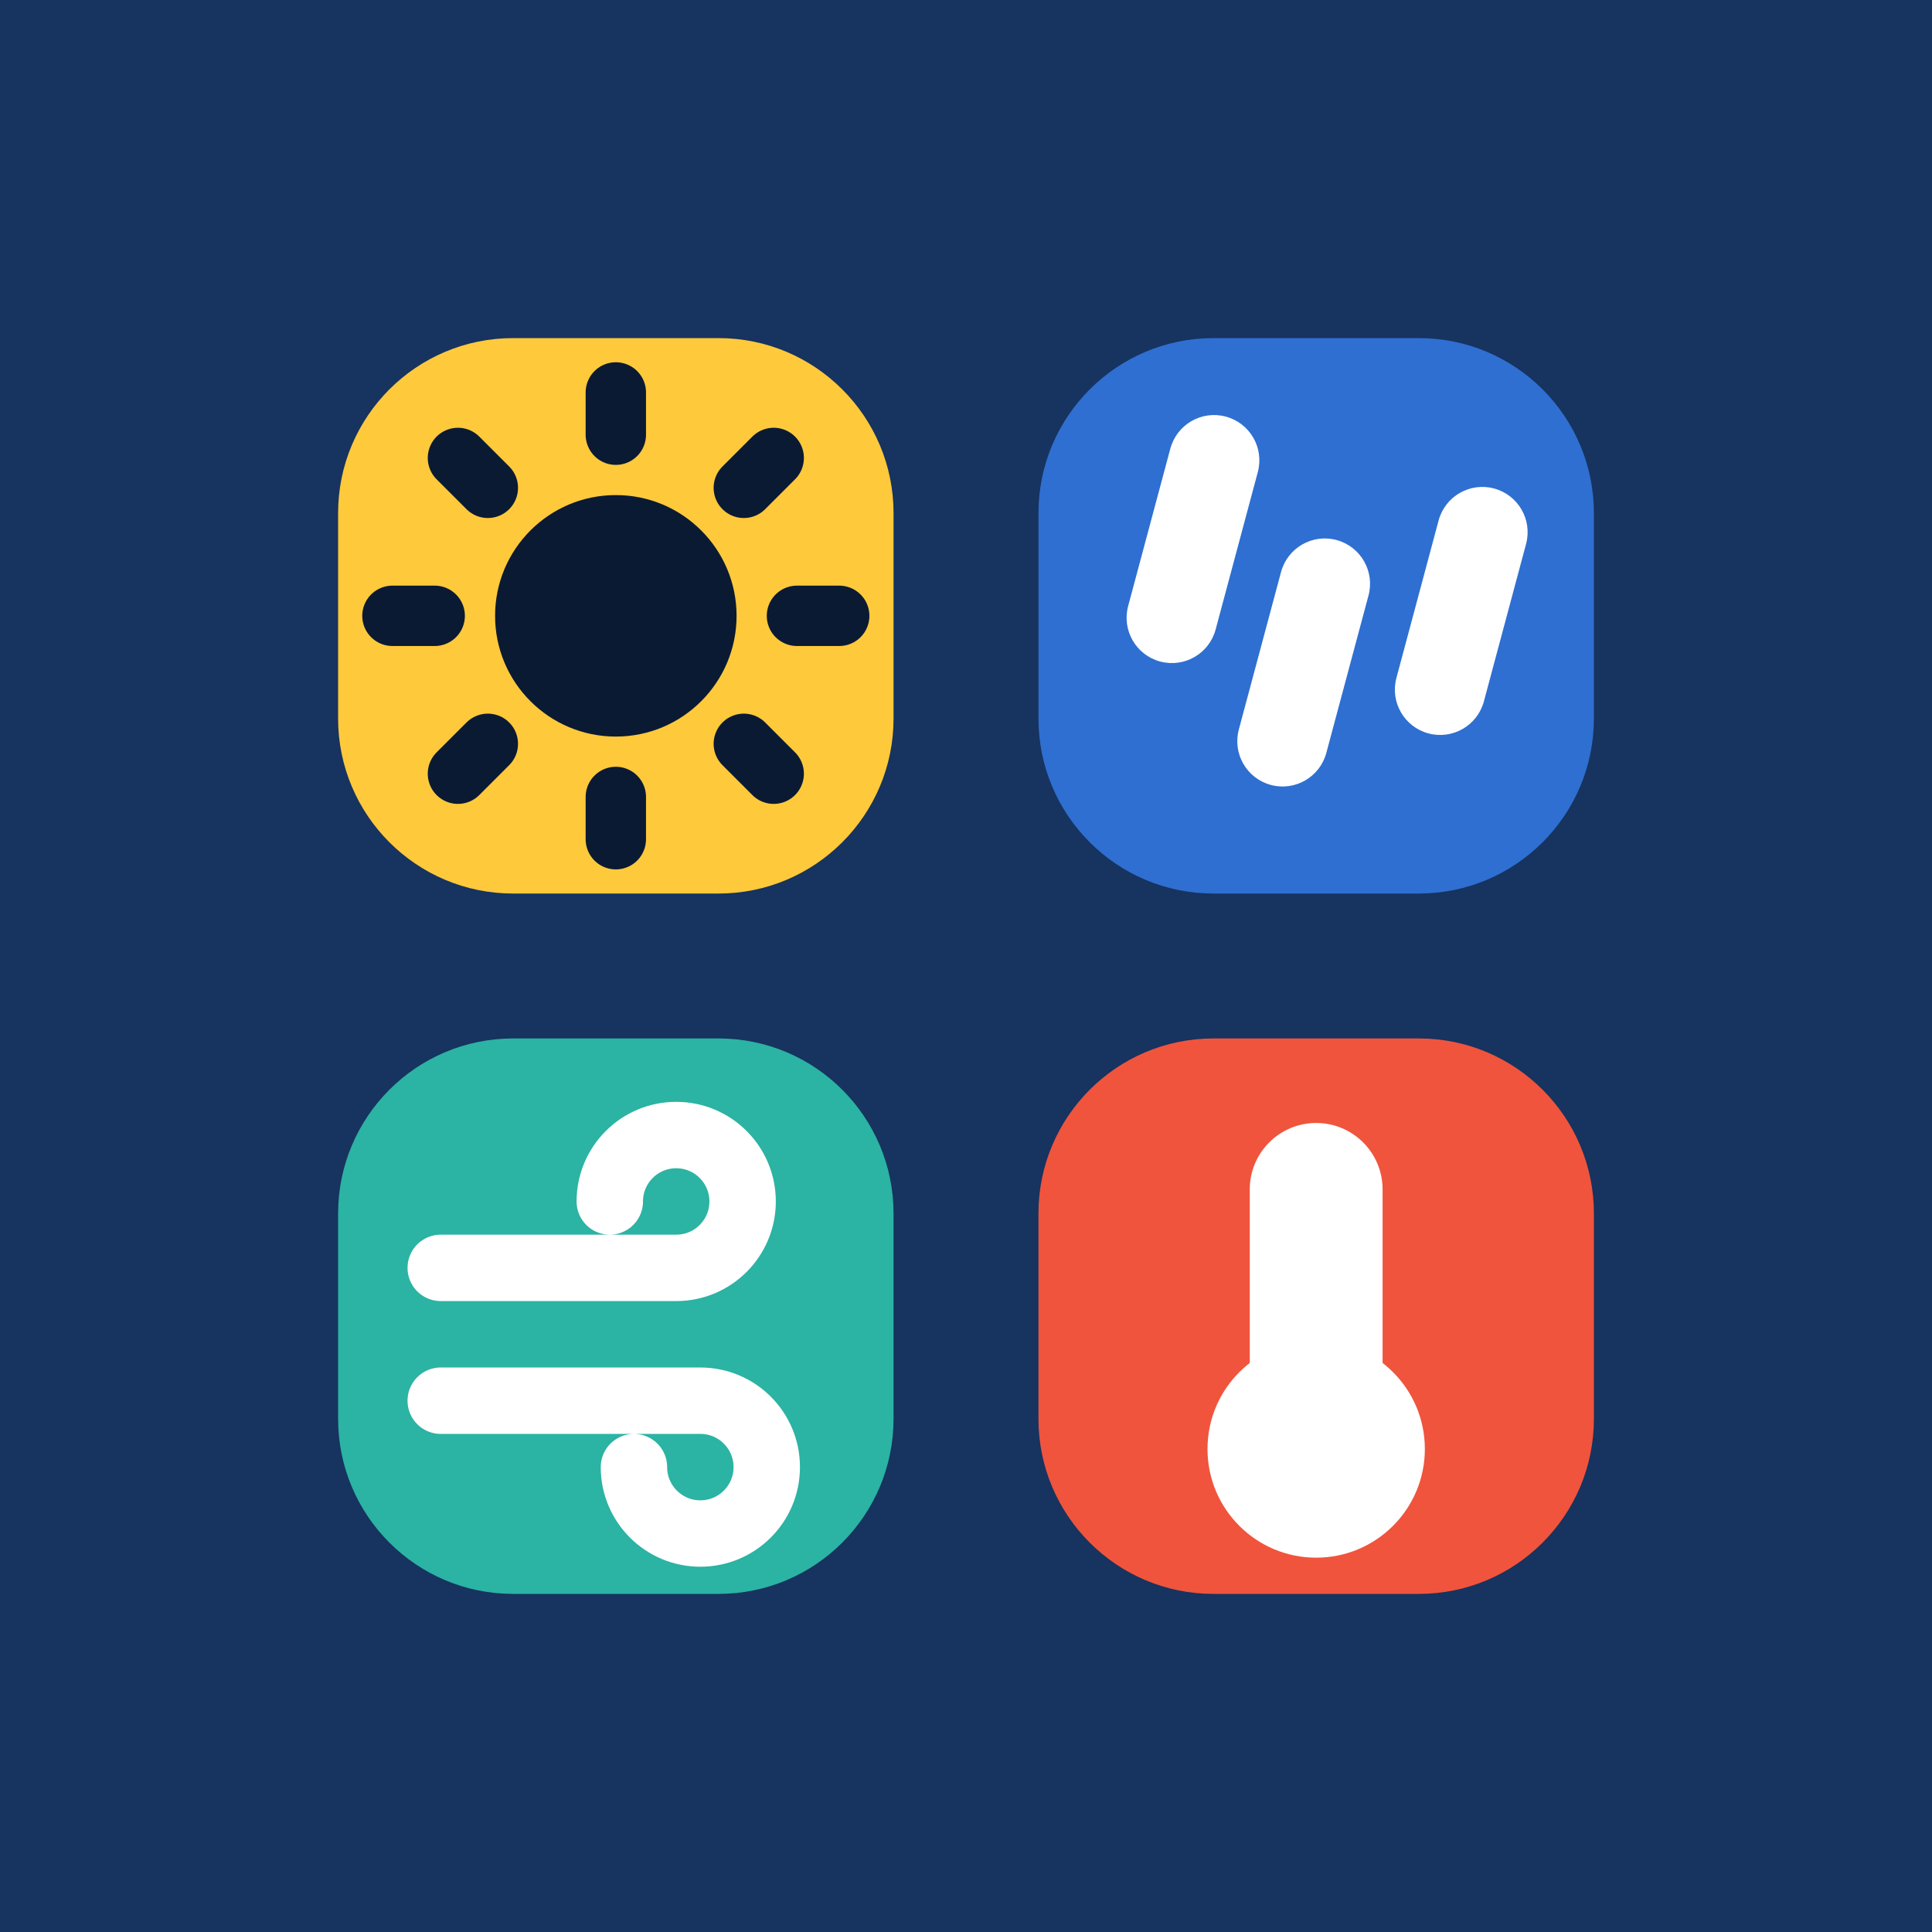
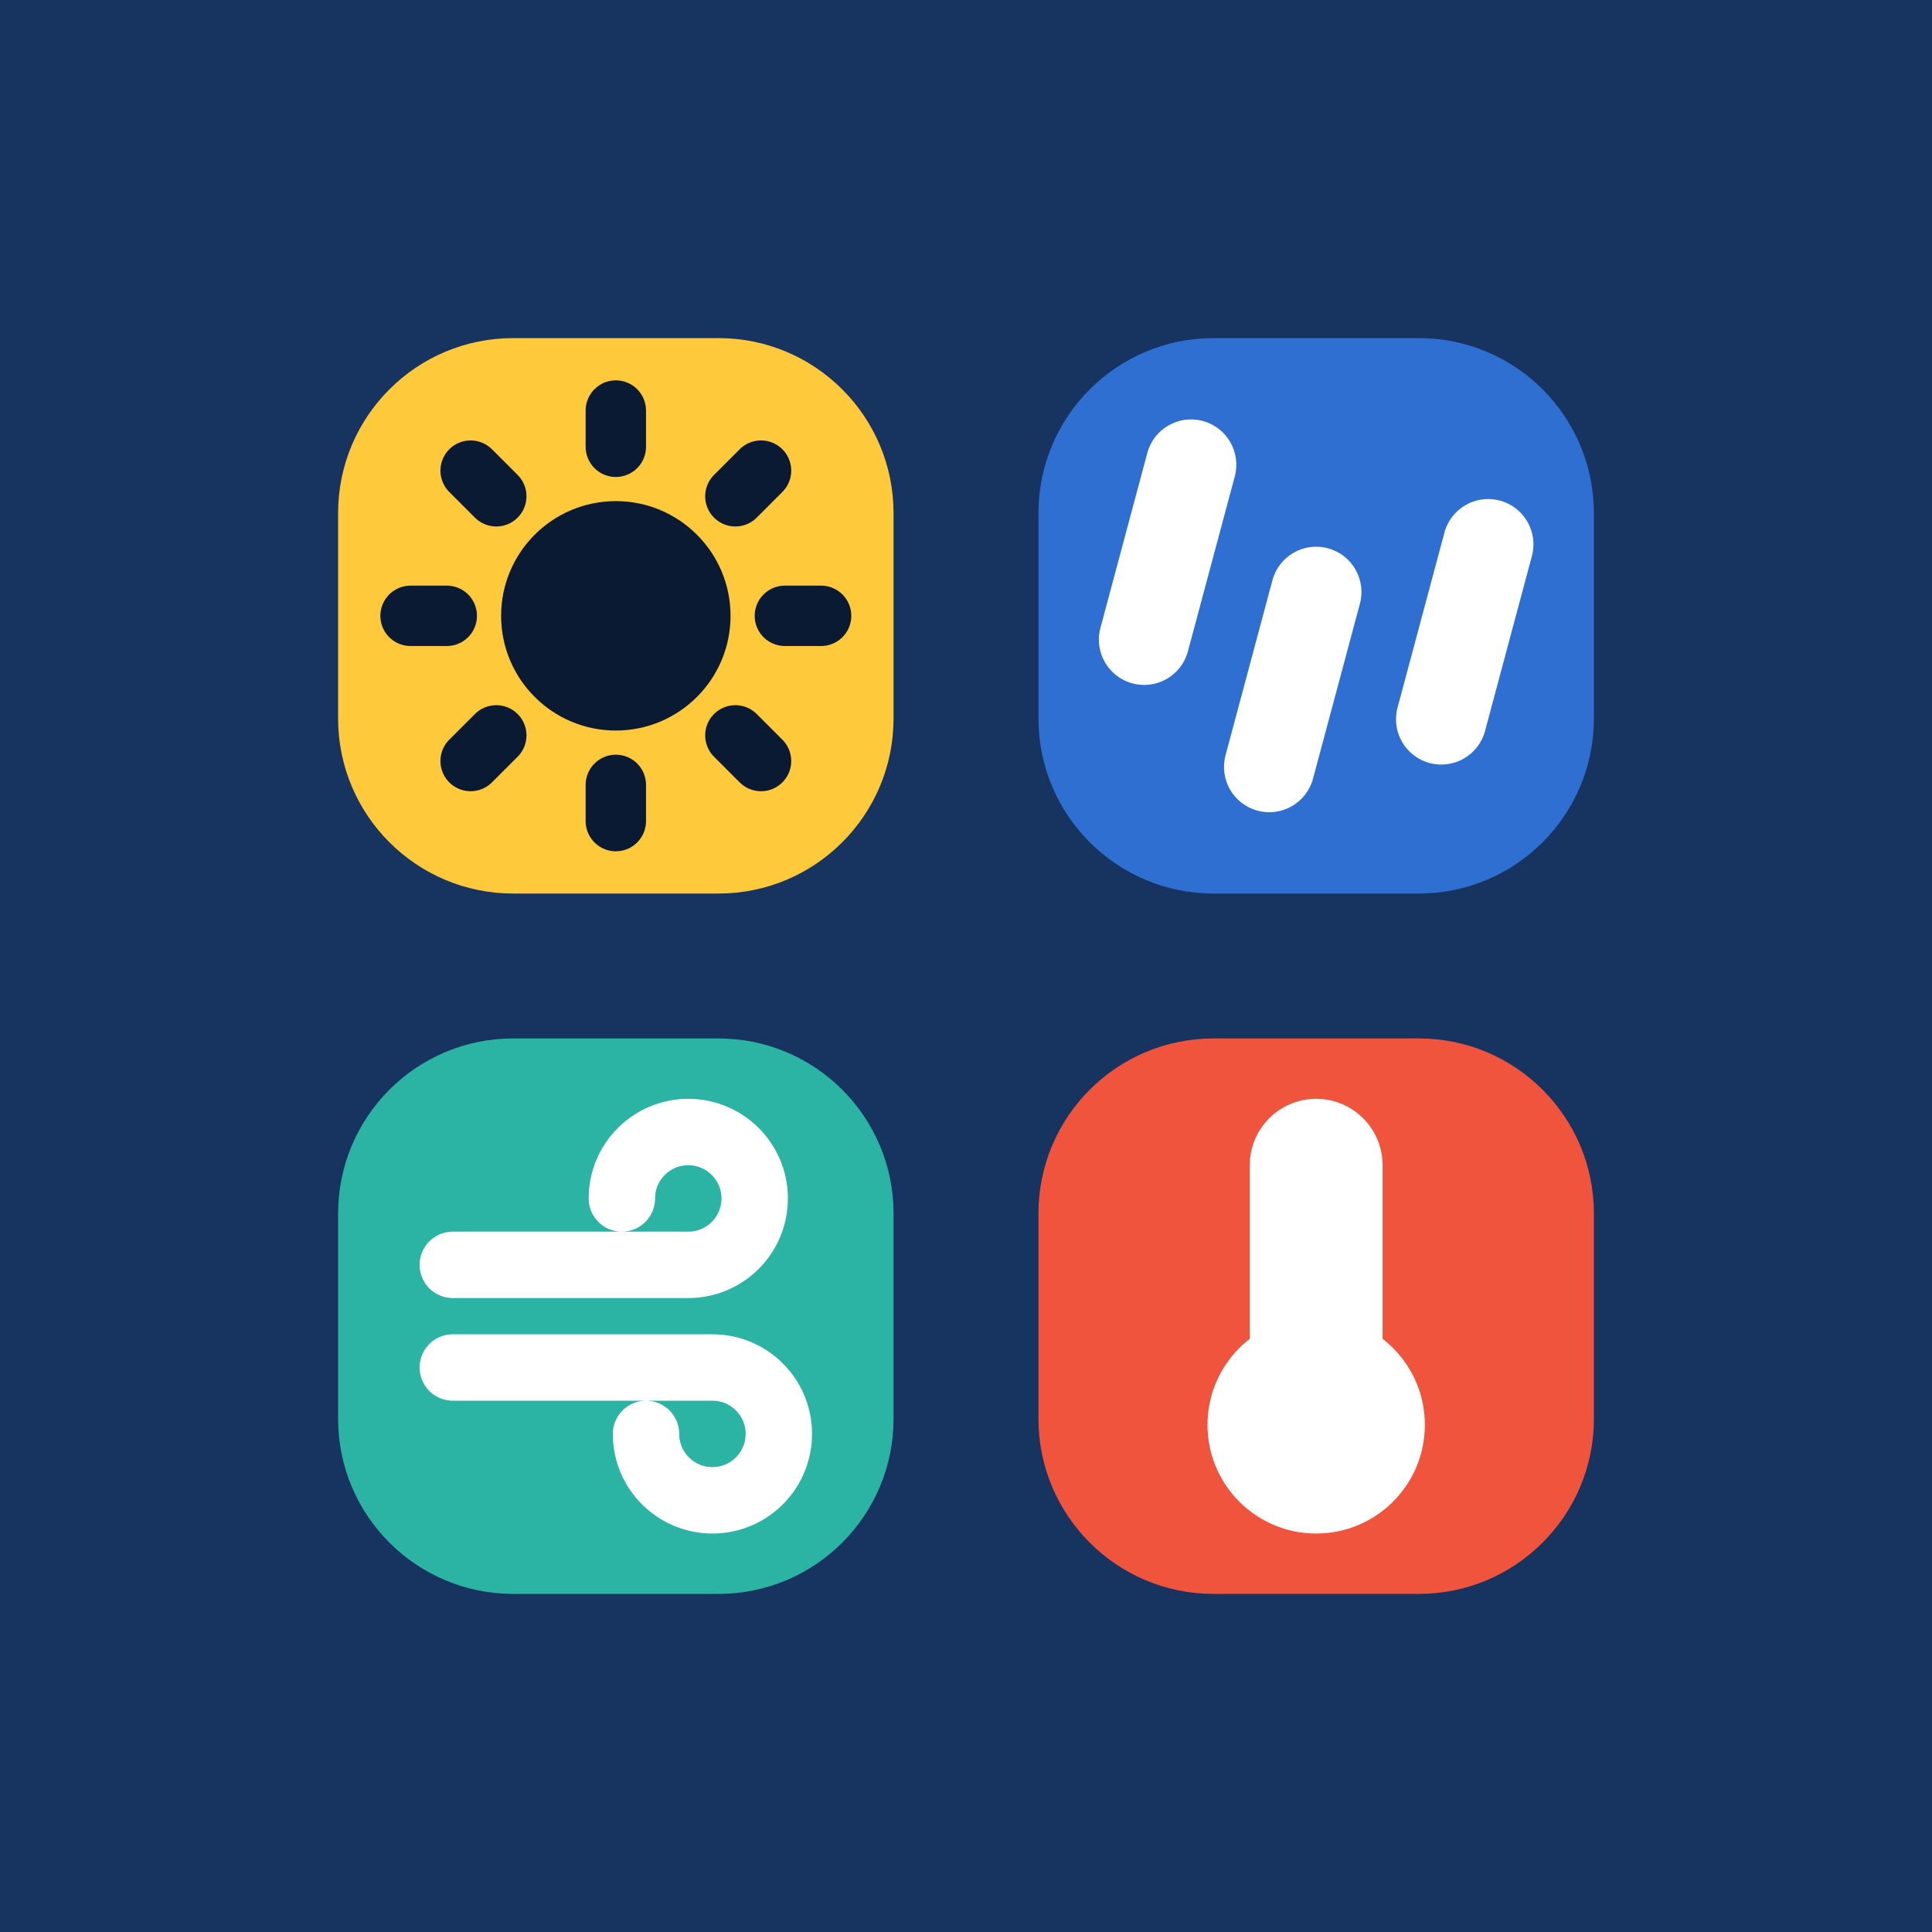
<svg xmlns="http://www.w3.org/2000/svg" viewBox="0 0 512 512" width="512" height="512">
  <rect width="512" height="512" fill="#17335F" />
  <g transform="translate(51.2 51.2) scale(0.8)">
    <g transform="translate(48 48)">
      <rect width="184" height="184" rx="58" fill="#FFC93C" />
-       <circle cx="92" cy="92" r="40" fill="#0B1A33" />
-       <path d="M152.0 92.0L166.0 92.0M134.4 134.4L144.3 144.3M92.0 152.0L92.0 166.0M49.6 134.4L39.7 144.3M32.0 92.0L18.0 92.0M49.6 49.6L39.7 39.7M92.0 32.0L92.0 18.0M134.4 49.6L144.3 39.7" stroke="#0B1A33" stroke-width="20" stroke-linecap="round" />
+       <circle cx="92" cy="92" r="38" fill="#0B1A33" />
+       <path d="M148.0 92.0L160.0 92.0M131.6 131.6L140.1 140.1M92.0 148.0L92.0 160.0M52.4 131.6L43.9 140.1M36.0 92.0L24.0 92.0M52.4 52.4L43.9 43.9M92.0 36.0L92.0 24.0M131.6 52.4L140.1 43.9" stroke="#0B1A33" stroke-width="20" stroke-linecap="round" />
    </g>
    <g transform="translate(280 48)">
      <rect width="184" height="184" rx="58" fill="#2E6FD1" />
-       <g fill="#FFFFFF" transform="rotate(15 92 92)">
-         <rect x="31" y="36" width="30" height="84" rx="15" />
-         <rect x="77" y="66" width="30" height="84" rx="15" />
-         <rect x="123" y="36" width="30" height="84" rx="15" />
+       <g transform="translate(-2.85 2.73) rotate(15 92 92)" fill="#FFFFFF">
+         <rect x="26.05" y="36" width="30" height="90" rx="15" />
+         <rect x="77" y="66" width="30" height="90" rx="15" />
+         <rect x="127.95" y="36" width="30" height="90" rx="15" />
      </g>
    </g>
    <g transform="translate(48 280)">
      <rect width="184" height="184" rx="58" fill="#2BB3A3" />
-       <g fill="none" stroke="#FFFFFF" stroke-width="22" stroke-linecap="round">
+       <g transform="translate(4 -1)" fill="none" stroke="#FFFFFF" stroke-width="22" stroke-linecap="round">
        <path d="M34 76H112a22 22 0 1 0 -22 -22" />
-         <path d="M34 120H120a22 22 0 1 1 -22 22" />
+         <path d="M34 110H120a22 22 0 1 1 -22 22" />
      </g>
    </g>
    <g transform="translate(280 280)">
      <rect width="184" height="184" rx="58" fill="#F0543C" />
-       <rect x="70" y="28" width="44" height="104" rx="22" fill="#FFFFFF" />
-       <circle cx="92" cy="136" r="36" fill="#FFFFFF" />
+       <rect x="70" y="20" width="44" height="104" rx="22" fill="#FFFFFF" />
+       <circle cx="92" cy="128" r="36" fill="#FFFFFF" />
    </g>
  </g>
</svg>
